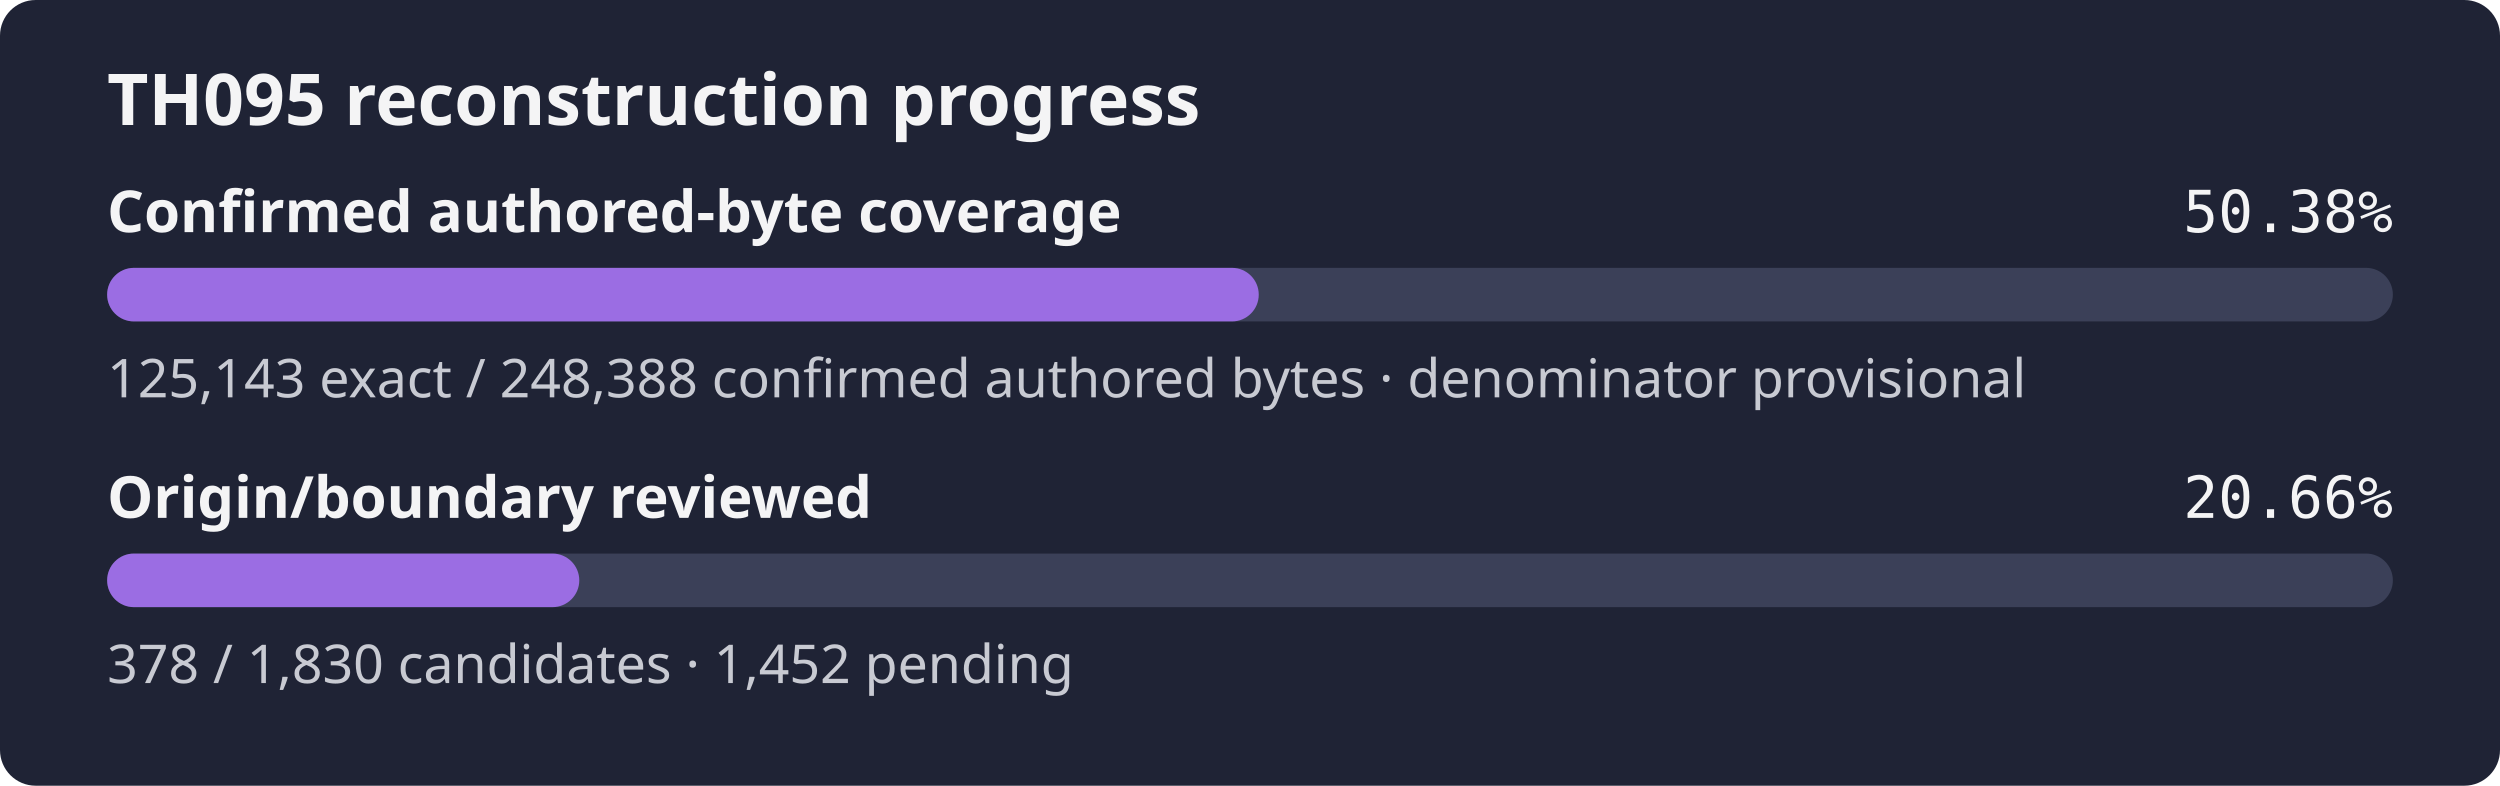
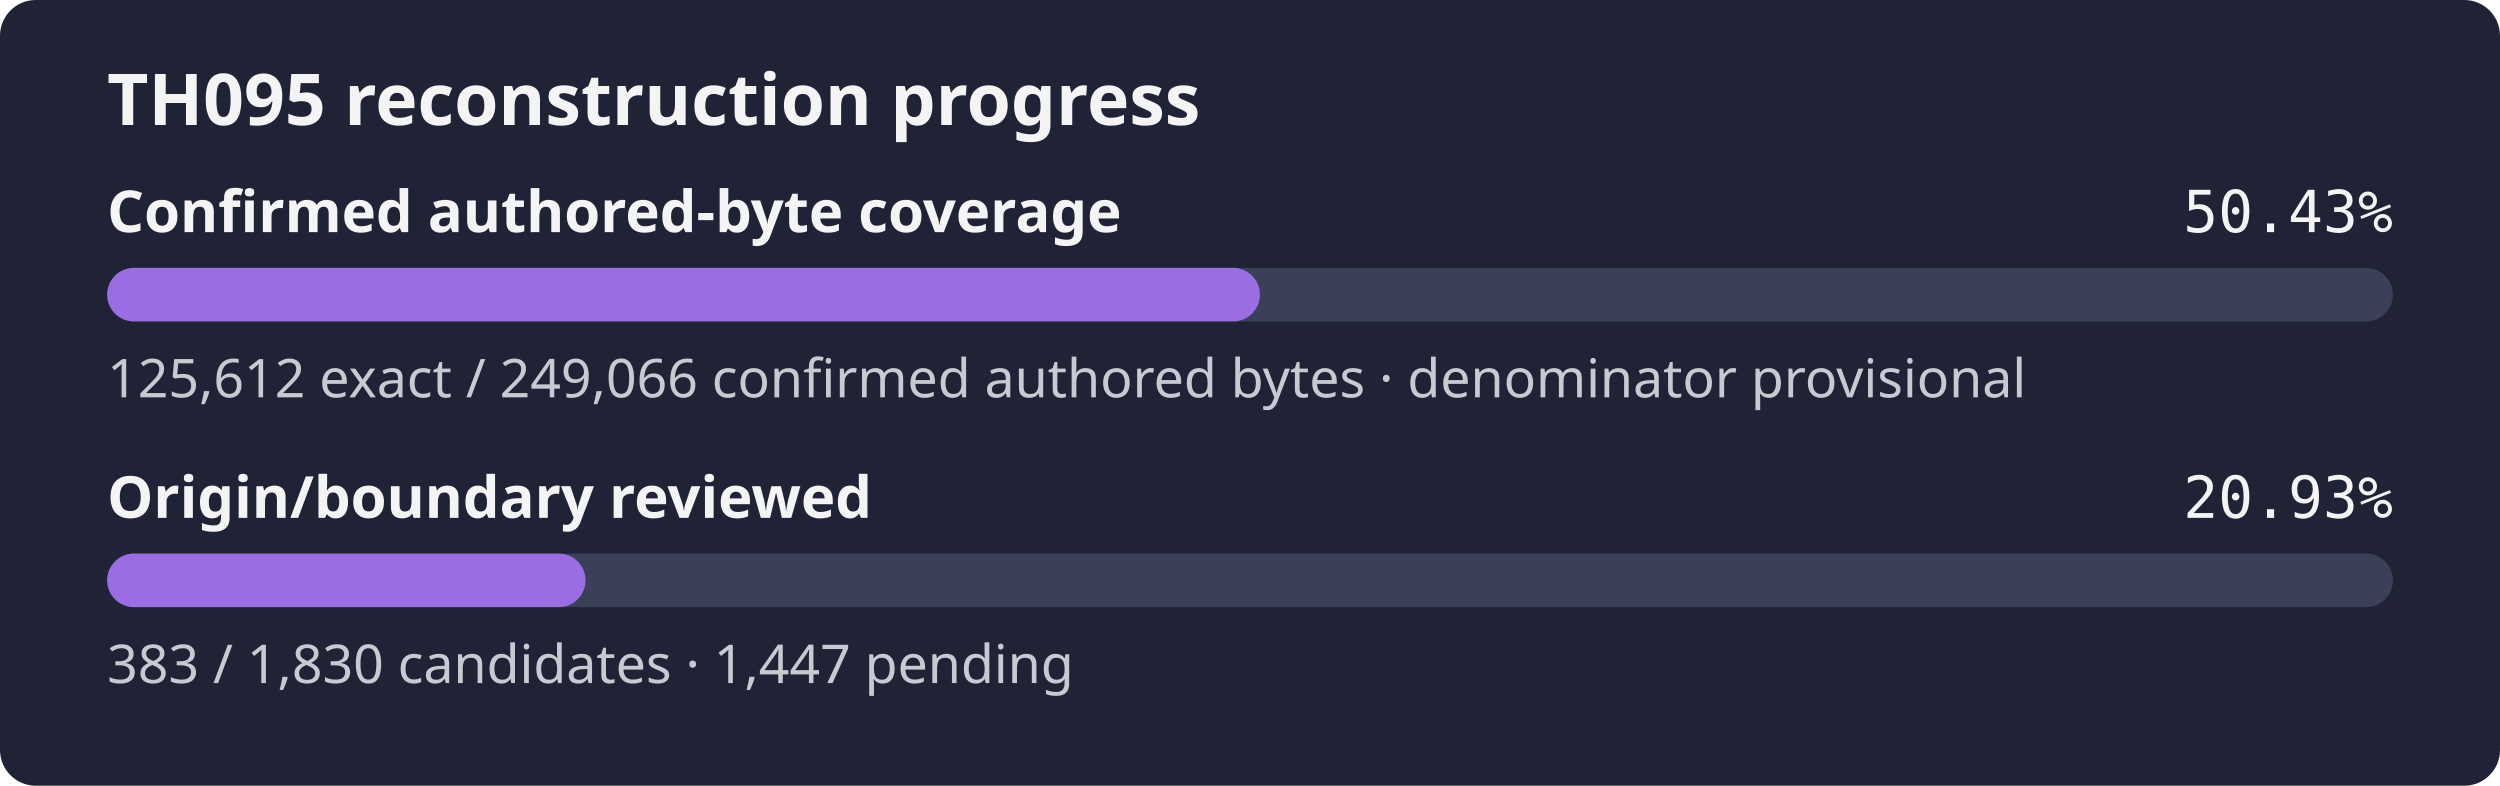
- <svg xmlns="http://www.w3.org/2000/svg" width="560" height="176" role="img" aria-label="TH095 reconstruction progress: 50.38% of the confirmed authored-byte set is exact, origin review 20.66%">
+ <svg xmlns="http://www.w3.org/2000/svg" width="560" height="176" role="img" aria-label="TH095 reconstruction progress: 50.43% of the confirmed authored-byte set is exact, origin review 20.93%">
  <rect width="560" height="176" rx="8" fill="#1f2335" />
  <text x="24" y="28" fill="#f4f4f5" font-family="sans-serif" font-size="16" font-weight="600">TH095 reconstruction progress</text>
  <text x="24" y="52" fill="#f4f4f5" font-family="sans-serif" font-size="13" font-weight="600">Confirmed authored-byte coverage</text>
-   <text x="536" y="52" fill="#f4f4f5" text-anchor="end" font-family="monospace" font-size="13">50.38%</text>
+   <text x="536" y="52" fill="#f4f4f5" text-anchor="end" font-family="monospace" font-size="13">50.43%</text>
  <rect x="24" y="60" width="512" height="12" rx="6" fill="#3b4058" />
-   <rect x="24" y="60" width="257.96" height="12" rx="6" fill="#9b6de3" />
-   <text x="24" y="89" fill="#c8cad2" font-family="sans-serif" font-size="12">125,143 exact / 248,388 confirmed authored bytes · denominator provisional</text>
+   <rect x="24" y="60" width="258.22" height="12" rx="6" fill="#9b6de3" />
+   <text x="24" y="89" fill="#c8cad2" font-family="sans-serif" font-size="12">125,612 exact / 249,066 confirmed authored bytes · denominator provisional</text>
  <text x="24" y="116" fill="#f4f4f5" font-family="sans-serif" font-size="13" font-weight="600">Origin/boundary reviewed</text>
-   <text x="536" y="116" fill="#f4f4f5" text-anchor="end" font-family="monospace" font-size="13">20.66%</text>
+   <text x="536" y="116" fill="#f4f4f5" text-anchor="end" font-family="monospace" font-size="13">20.93%</text>
  <rect x="24" y="124" width="512" height="12" rx="6" fill="#3b4058" />
-   <rect x="24" y="124" width="105.76" height="12" rx="6" fill="#9b6de3" />
-   <text x="24" y="153" fill="#c8cad2" font-family="sans-serif" font-size="12">378 / 1,830 candidates · 1,452 pending</text>
+   <rect x="24" y="124" width="107.16" height="12" rx="6" fill="#9b6de3" />
+   <text x="24" y="153" fill="#c8cad2" font-family="sans-serif" font-size="12">383 / 1,830 candidates · 1,447 pending</text>
</svg>
